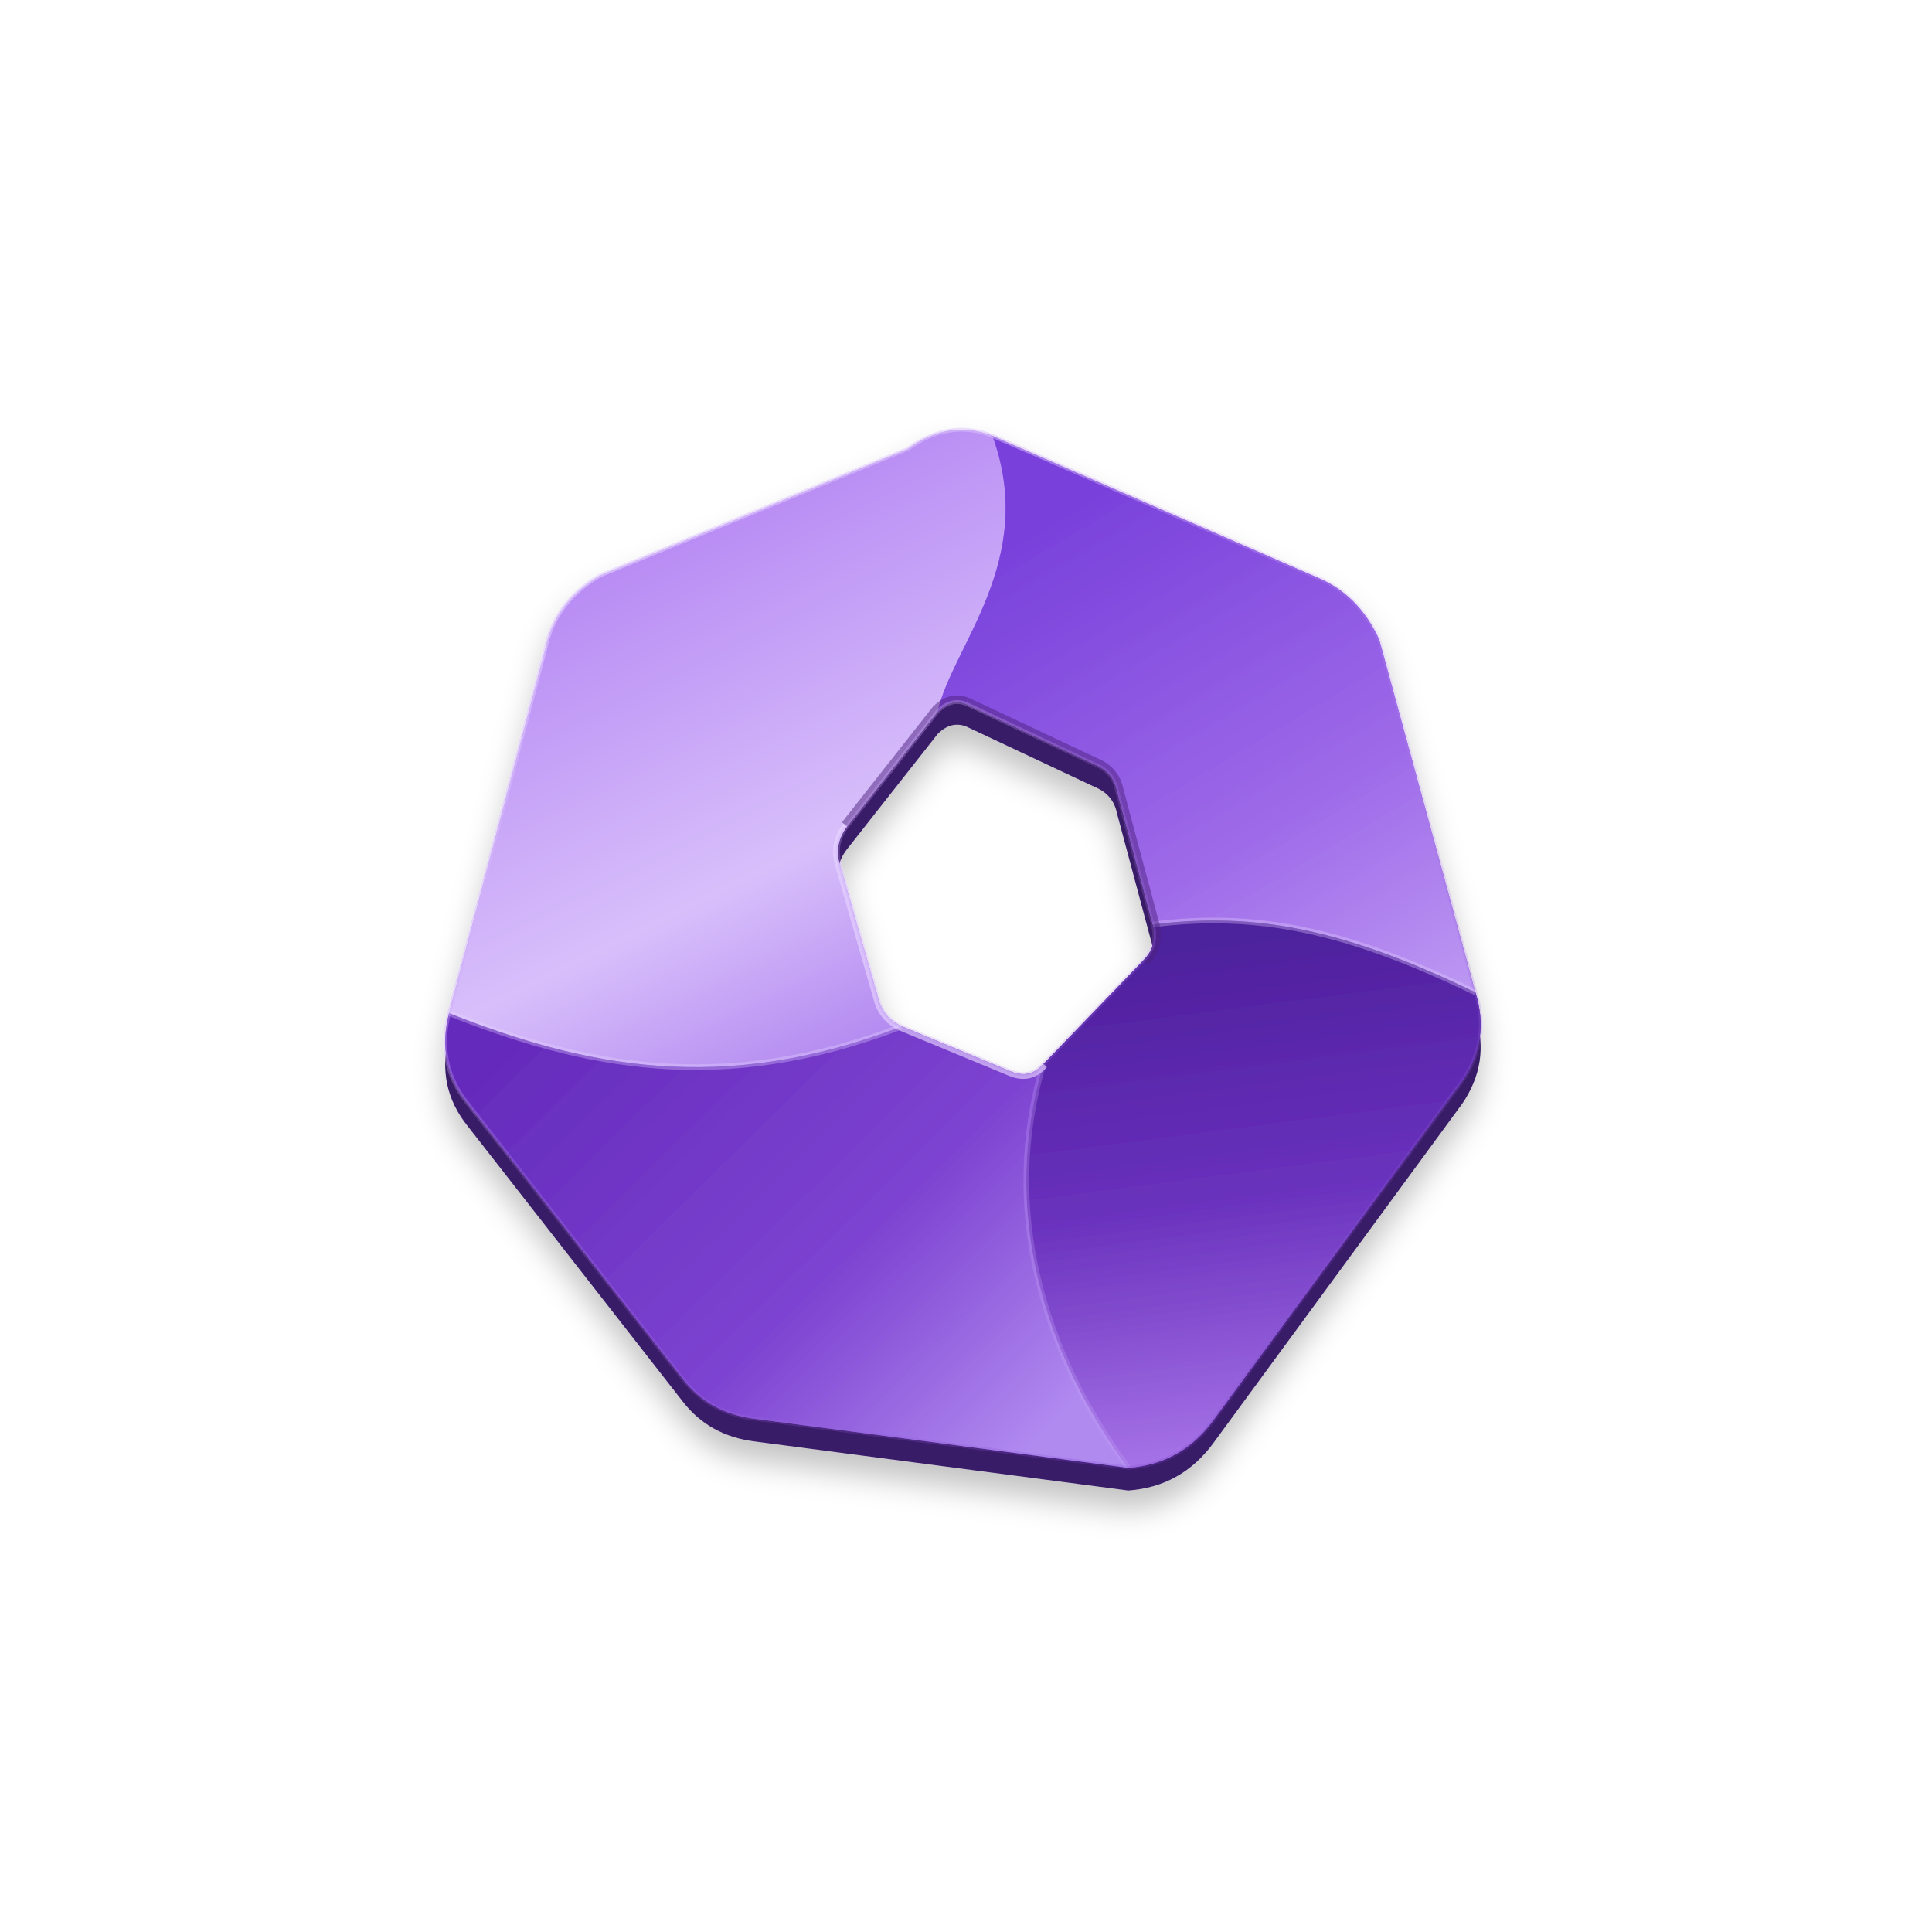
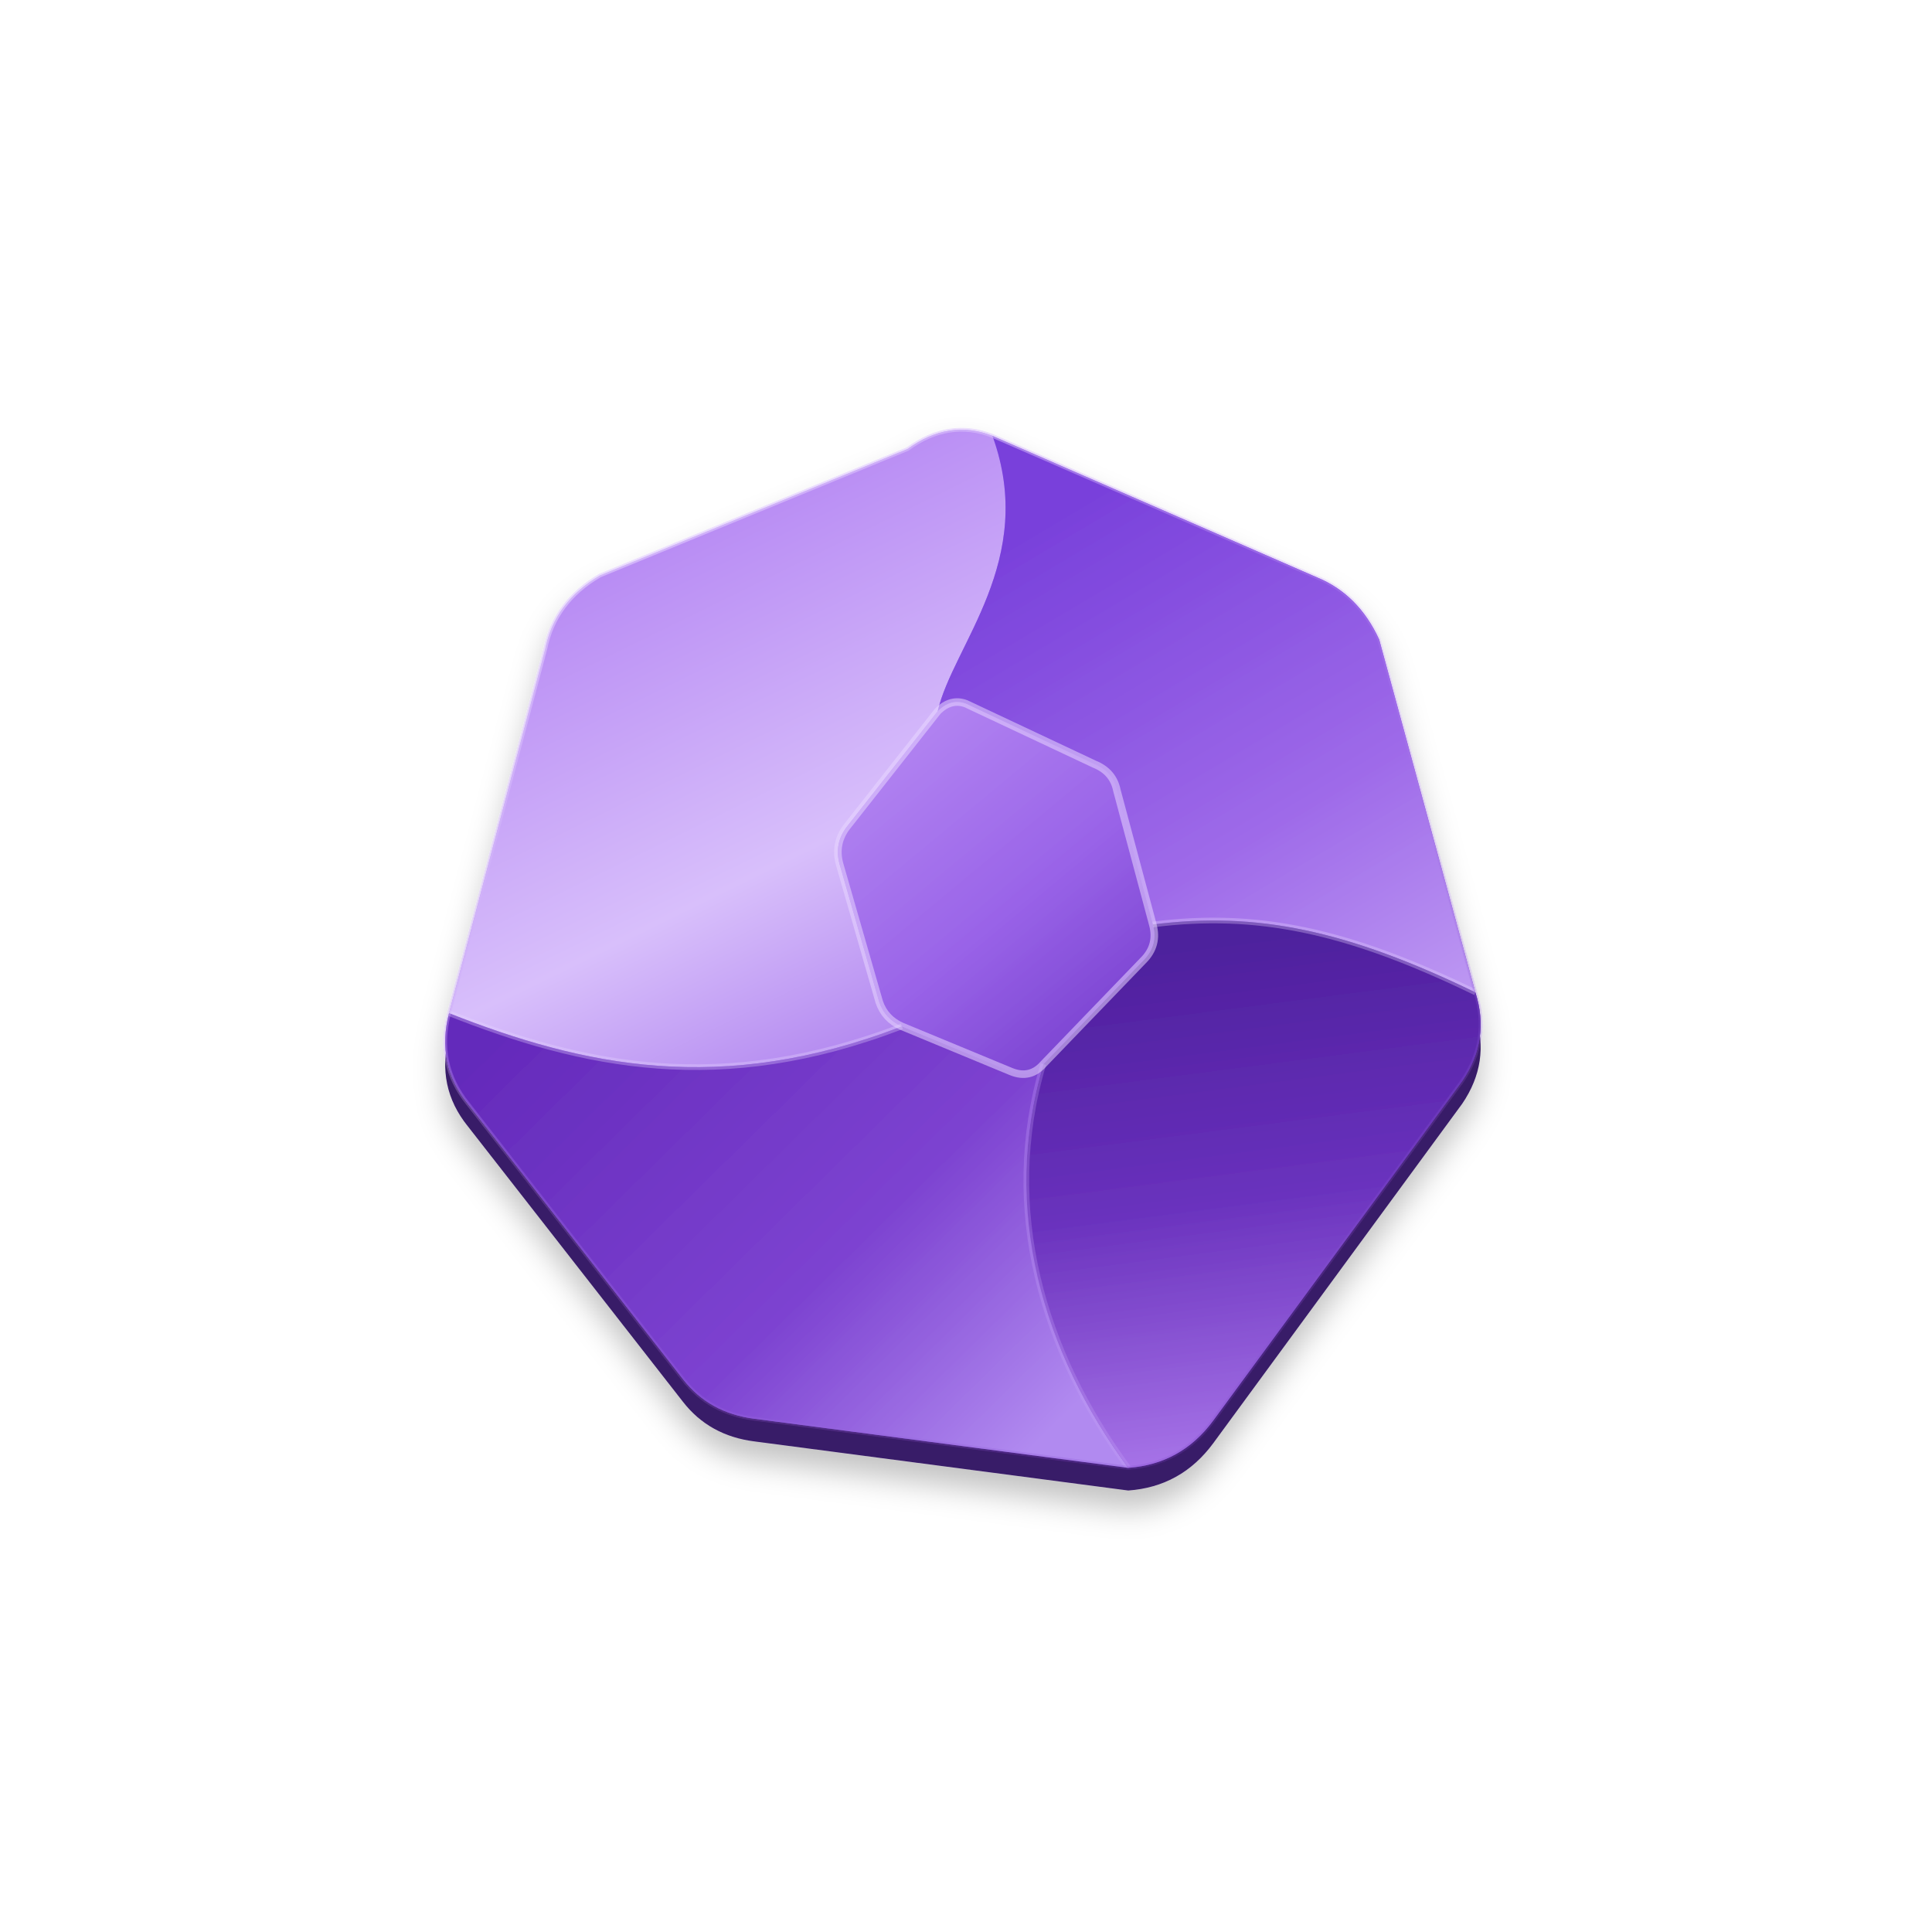
<svg xmlns="http://www.w3.org/2000/svg" width="1024" height="1024" viewBox="0 0 1024 1024" fill="none">
  <defs>
-     <path id="coin" fill-rule="evenodd" d="M481 238Q503 222 526 231L698 306Q720 315 731 339L782 526Q790 551 775 573L643 753Q626 776 598 778L400 752Q376 749 362 731L248 585Q231 564 238 537L289 344Q294 319 318 305ZM512 373Q504 370 497 377L449 438Q442 447 445 458L466 531Q469 540 478 544L536 568Q546 572 553 564L606 509Q614 501 611 490L592 419Q590 409 580 405Z" />
+     <path id="coin" d="M481 238Q503 222 526 231L698 306Q720 315 731 339L782 526Q790 551 775 573L643 753Q626 776 598 778L400 752Q376 749 362 731L248 585Q231 564 238 537L289 344Q294 319 318 305Z" />
+     <path id="table" d="M512 373Q504 370 497 377L449 438Q442 447 445 458L466 531Q469 540 478 544L536 568Q546 572 553 564L606 509Q614 501 611 490L592 419Q590 409 580 405Z" />
    <clipPath id="facets">
-       <use href="#coin" clip-rule="evenodd" />
+       <use href="#coin" />
    </clipPath>
    <linearGradient id="body" x1="342" y1="282" x2="702" y2="750" gradientUnits="userSpaceOnUse">
      <stop stop-color="#BB94FA" />
      <stop offset="0.5" stop-color="#8950E4" />
      <stop offset="1" stop-color="#5423A5" />
    </linearGradient>
    <linearGradient id="light" x1="361" y1="288" x2="494" y2="559" gradientUnits="userSpaceOnUse">
      <stop stop-color="#B98DF4" />
      <stop offset="0.58" stop-color="#D8BFFB" />
      <stop offset="1" stop-color="#AD80EE" />
    </linearGradient>
    <linearGradient id="right" x1="554" y1="278" x2="737" y2="586" gradientUnits="userSpaceOnUse">
      <stop stop-color="#7941DB" />
      <stop offset="0.55" stop-color="#9E6AE9" />
      <stop offset="1" stop-color="#C4A2F5" />
    </linearGradient>
    <linearGradient id="lower" x1="629" y1="502" x2="665" y2="779" gradientUnits="userSpaceOnUse">
      <stop stop-color="#4E209D" />
      <stop offset="0.48" stop-color="#6931BD" />
      <stop offset="1" stop-color="#AA77EA" />
    </linearGradient>
    <linearGradient id="left" x1="278" y1="536" x2="526" y2="788" gradientUnits="userSpaceOnUse">
      <stop stop-color="#642ABB" />
      <stop offset="0.6" stop-color="#7D43D1" />
      <stop offset="1" stop-color="#B18AF0" />
    </linearGradient>
+     <linearGradient id="tableFill" x1="449" y1="373" x2="611" y2="568" gradientUnits="userSpaceOnUse">
+       <stop stop-color="#B98DF4" />
+       <stop offset="0.55" stop-color="#9963E8" />
+       <stop offset="1" stop-color="#6F37C8" />
+     </linearGradient>
    <linearGradient id="edge" x1="340" y1="234" x2="704" y2="765" gradientUnits="userSpaceOnUse">
      <stop stop-color="#E9D9FF" stop-opacity="0.7" />
      <stop offset="0.45" stop-color="#BD92F4" stop-opacity="0.2" />
      <stop offset="1" stop-color="#7540C1" stop-opacity="0.25" />
    </linearGradient>
    <filter id="shadow" x="190" y="192" width="640" height="650" filterUnits="userSpaceOnUse">
      <feDropShadow dx="0" dy="10" stdDeviation="8" flood-color="#000000" flood-opacity="0.24" />
    </filter>
  </defs>
  <g filter="url(#shadow)">
    <use href="#coin" transform="translate(0 12)" fill="#391A68" />
    <use href="#coin" fill="url(#body)" />
    <g clip-path="url(#facets)">
      <path d="M481 238Q503 222 526 231C550 297 505 342 497 377L449 438Q442 447 445 458L466 531Q469 540 478 544C382 581 309 565 238 537L289 344Q294 319 318 305Z" fill="url(#light)" />
      <path d="M526 231L698 306Q720 315 731 339L782 526C714 493 666 483 611 490L592 419Q590 409 580 405L512 373Q504 370 497 377C505 342 550 297 526 231Z" fill="url(#right)" />
      <path d="M611 490C666 483 714 493 782 526Q790 551 775 573L643 753Q626 776 598 778C553 717 530 641 553 564L606 509Q614 501 611 490Z" fill="url(#lower)" />
      <path d="M238 537C309 565 382 581 478 544L536 568Q546 572 553 564C530 641 553 717 598 778L400 752Q376 749 362 731L248 585Q231 564 238 537Z" fill="url(#left)" />
-       <path d="M238 537C309 565 382 581 478 544M611 490C666 483 714 493 782 526" stroke="#E5D4FF" stroke-opacity="0.32" stroke-width="3" />
-       <path d="M553 564C530 641 553 717 598 778" stroke="#C5A3F7" stroke-opacity="0.28" stroke-width="3" />
-       <path d="M449 438Q442 447 445 458L466 531Q469 540 478 544L536 568Q546 572 553 564" stroke="#E7D4FF" stroke-opacity="0.65" stroke-width="5" />
-       <path d="M512 373Q504 370 497 377L449 438M512 373L580 405Q590 409 592 419L611 490Q614 501 606 509" stroke="#4D217F" stroke-opacity="0.5" stroke-width="7" />
+       <use href="#table" fill="url(#tableFill)" />
+       <path d="M238 537C309 565 382 581 478 544M611 490C666 483 714 493 782 526" stroke="#E5D4FF" stroke-opacity="0.32" stroke-width="3" fill="none" />
+       <path d="M553 564C530 641 553 717 598 778" stroke="#C5A3F7" stroke-opacity="0.28" stroke-width="3" fill="none" />
+       <use href="#table" stroke="#E7D4FF" stroke-opacity="0.55" stroke-width="4" fill="none" />
    </g>
    <use href="#coin" stroke="url(#edge)" stroke-width="2" />
  </g>
</svg>
